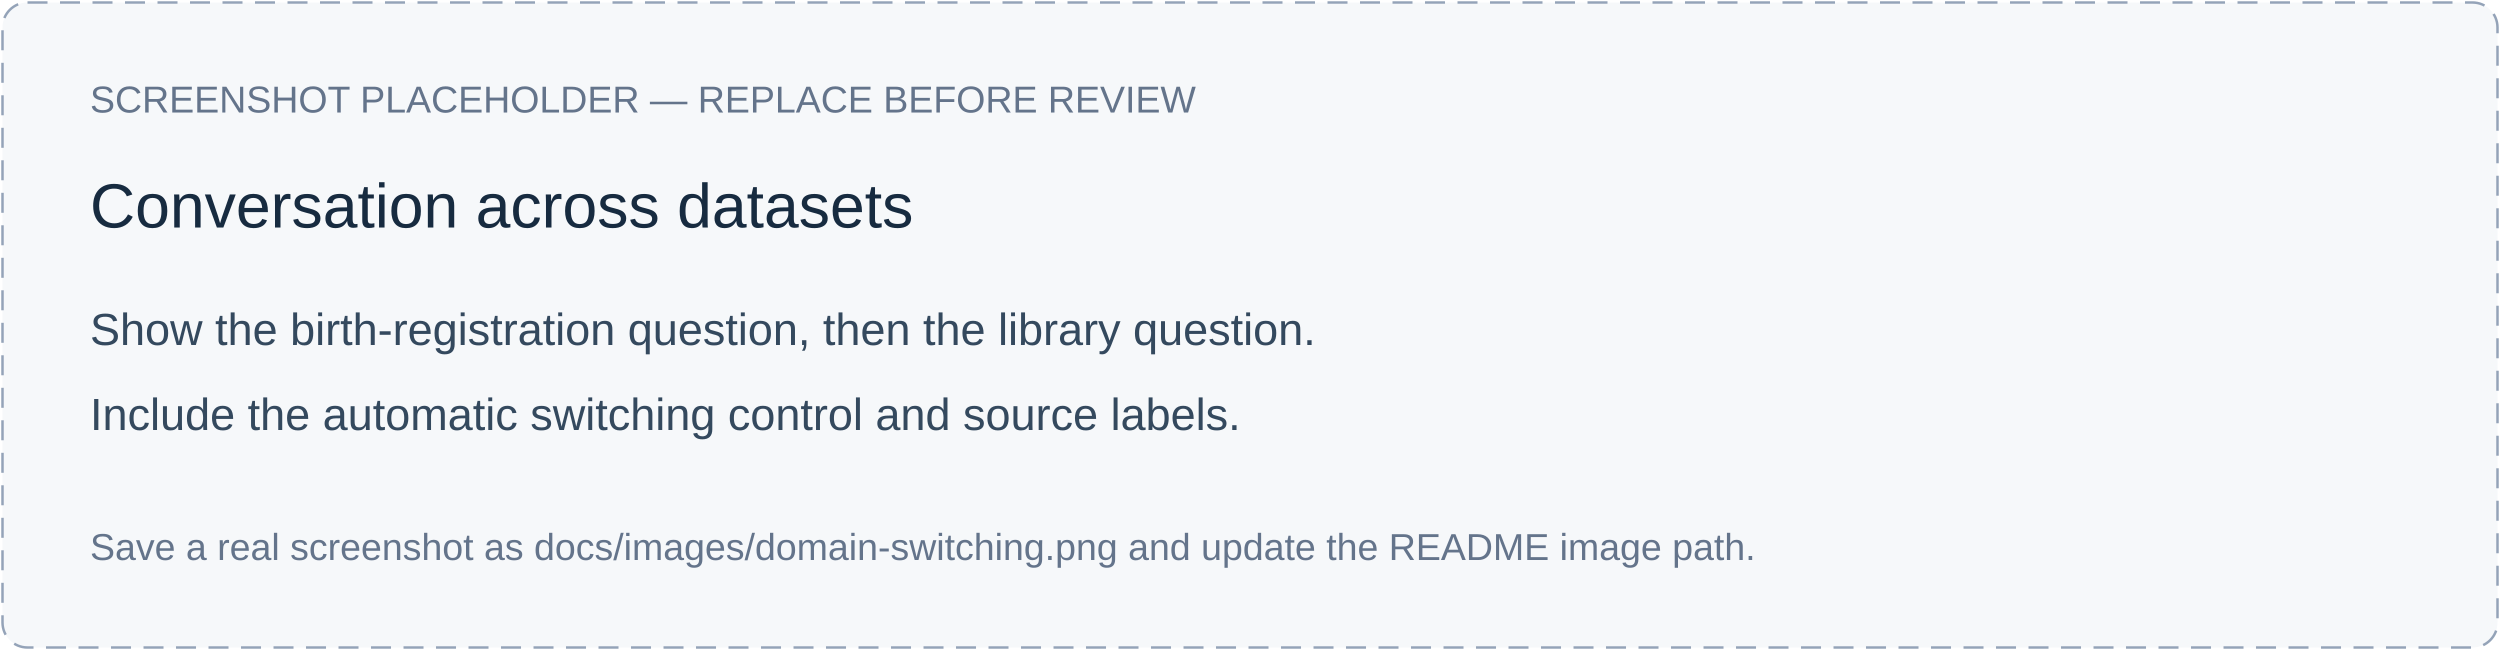
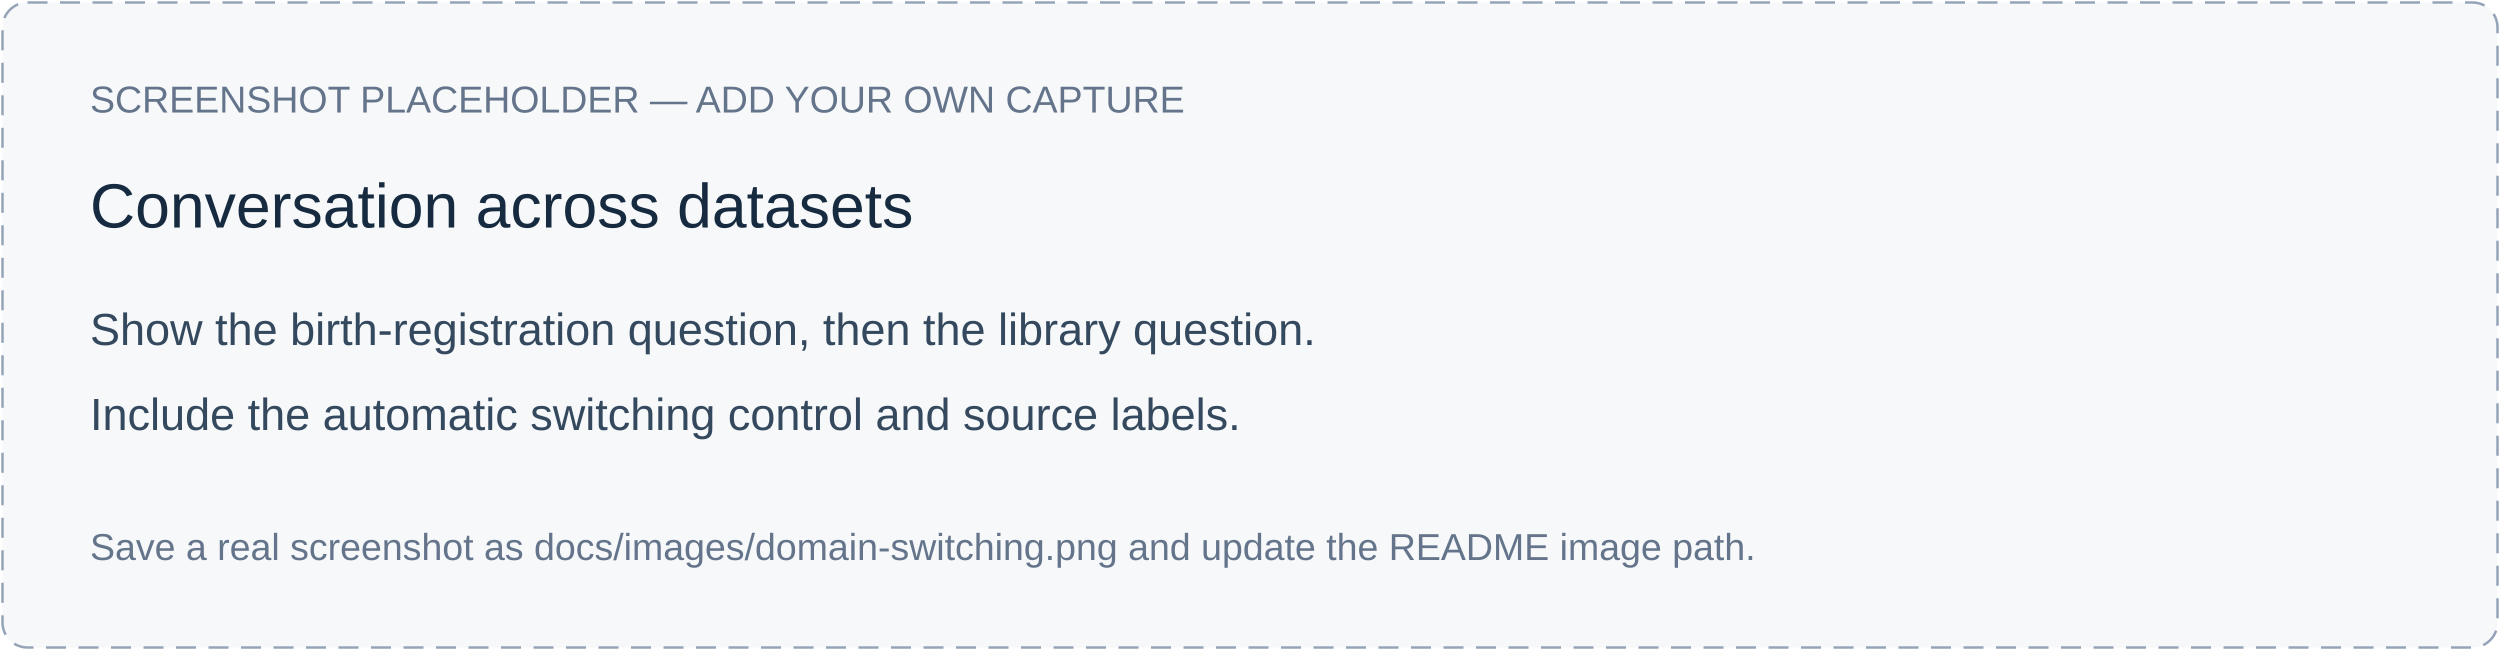
<svg xmlns="http://www.w3.org/2000/svg" width="1000" height="260" viewBox="0 0 1000 260" role="img" aria-label="Screenshot placeholder: Conversation across datasets">
  <rect x="1" y="1" width="998" height="258" rx="10" fill="#f6f8fa" stroke="#94a3b8" stroke-dasharray="8 5" />
-   <text x="36" y="45" font-family="Arial, sans-serif" font-size="15" fill="#64748b">SCREENSHOT PLACEHOLDER — REPLACE BEFORE REVIEW</text>
+   <text x="36" y="45" font-family="Arial, sans-serif" font-size="15" fill="#64748b">SCREENSHOT PLACEHOLDER — ADD YOUR OWN CAPTURE</text>
  <text x="36" y="91" font-family="Arial, sans-serif" font-size="25" fill="#172b40">Conversation across datasets</text>
  <text x="36" y="138" font-family="Arial, sans-serif" font-size="18" fill="#34495e">Show the birth-registration question, then the library question.</text>
  <text x="36" y="172" font-family="Arial, sans-serif" font-size="18" fill="#34495e">Include the automatic switching control and source labels.</text>
  <text x="36" y="224" font-family="Arial, sans-serif" font-size="15" fill="#64748b">Save a real screenshot as docs/images/domain-switching.png and update the README image path.</text>
</svg>
